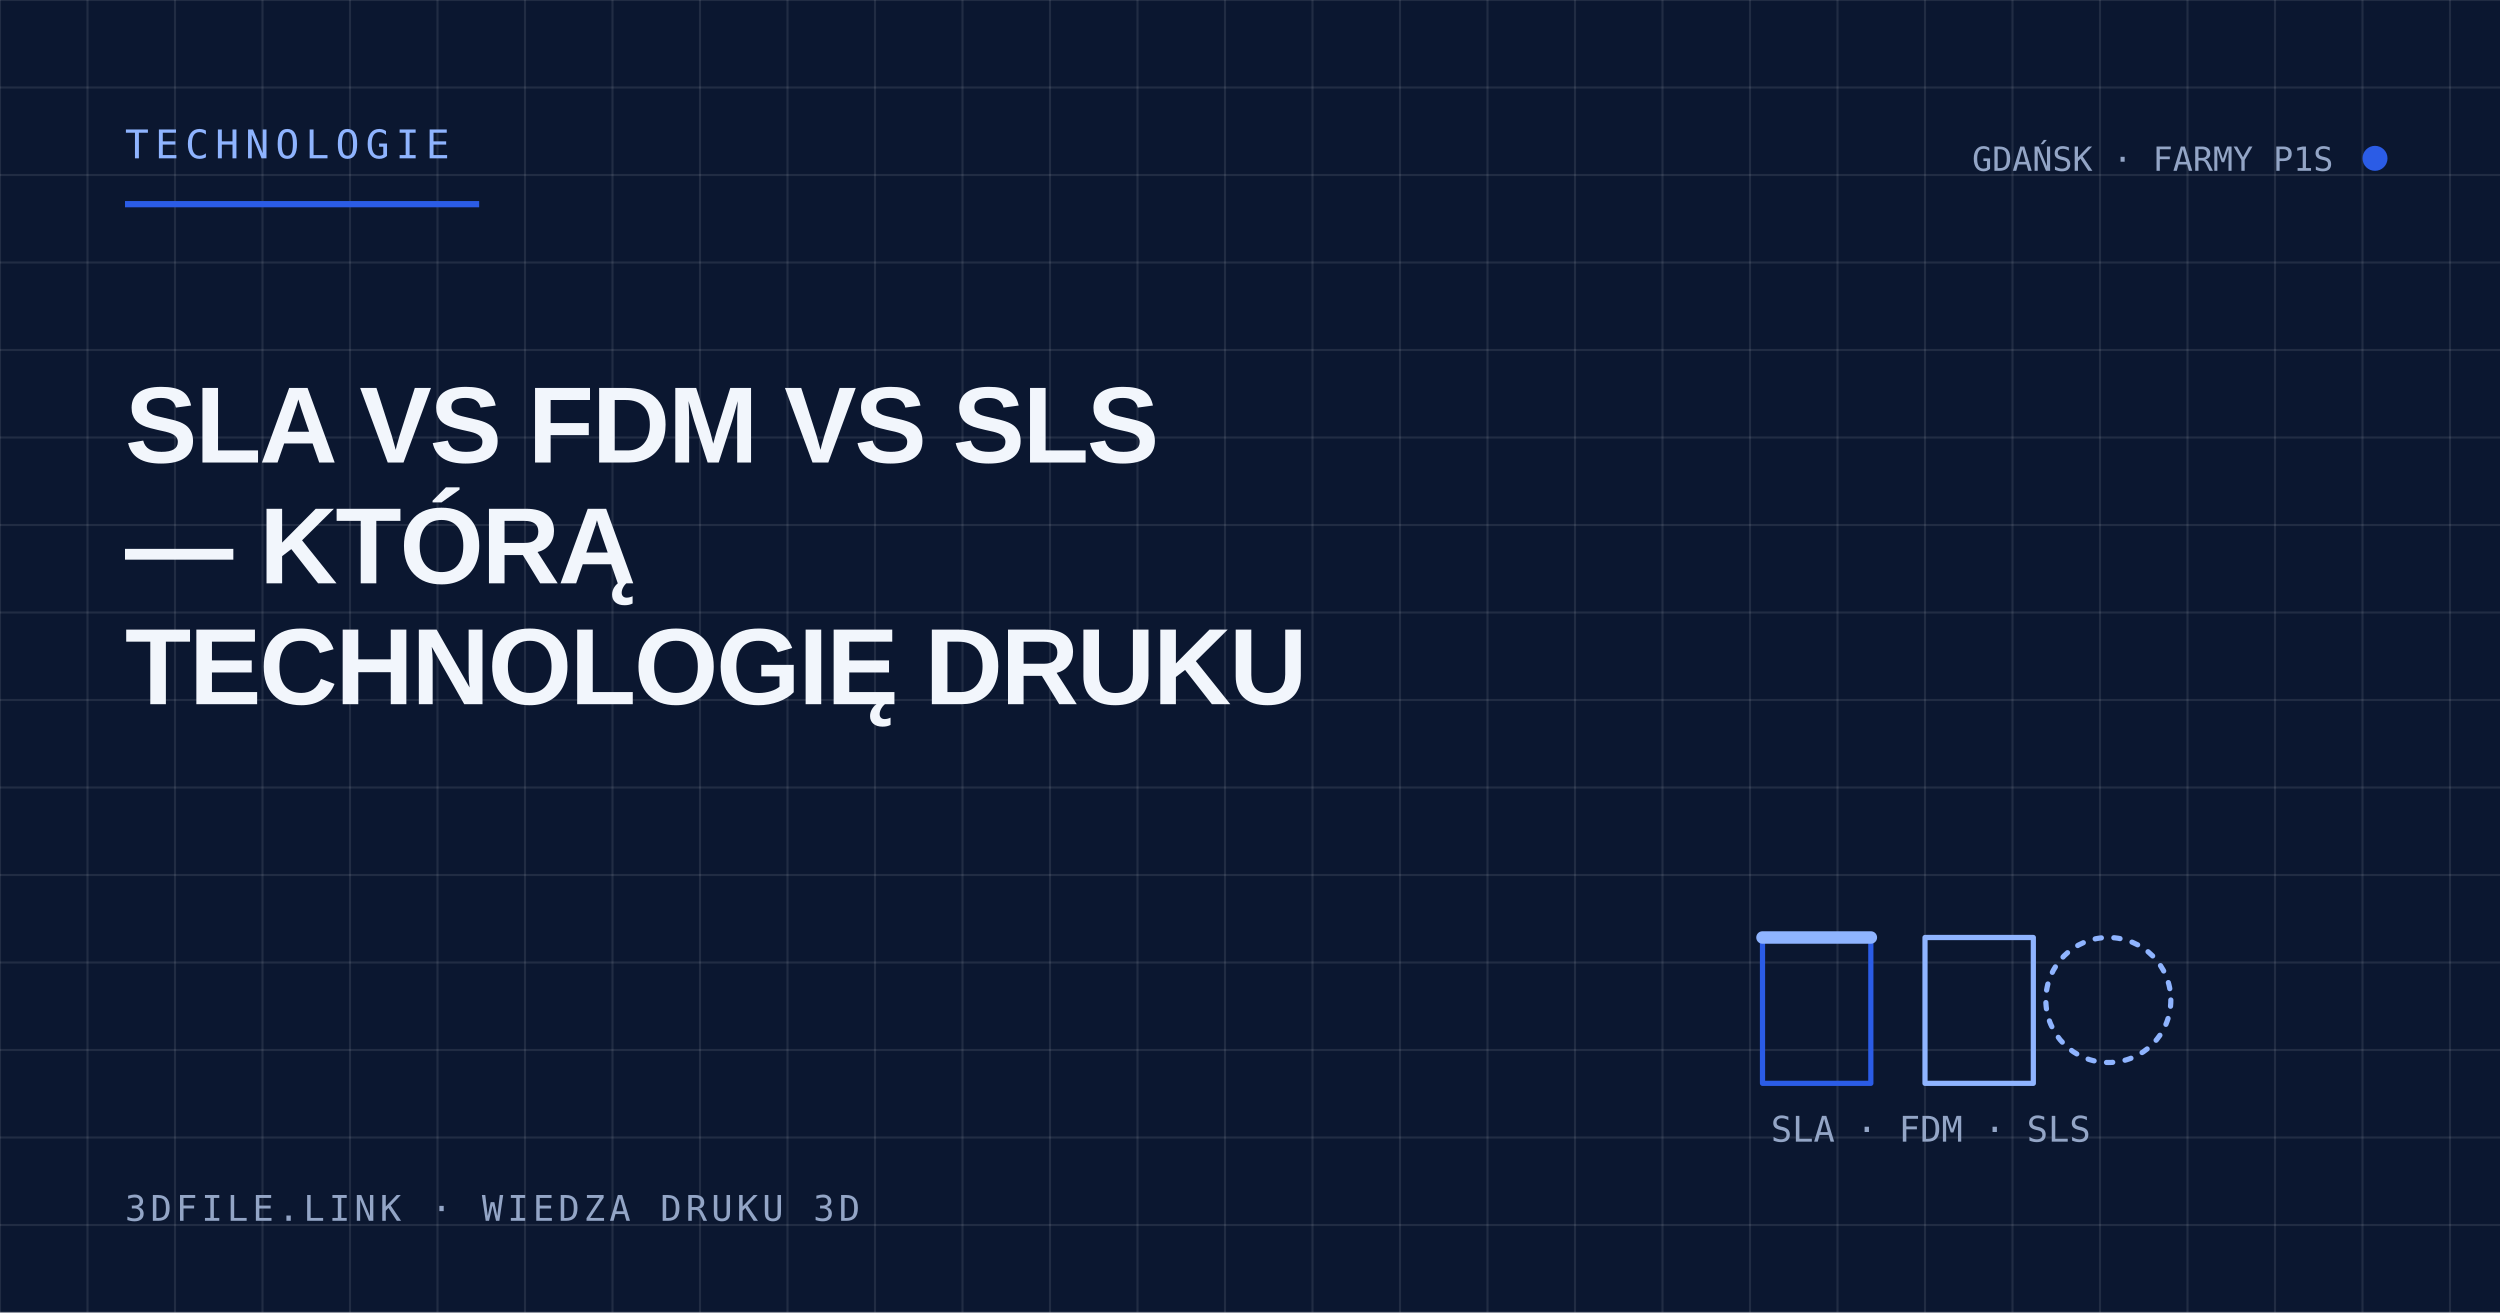
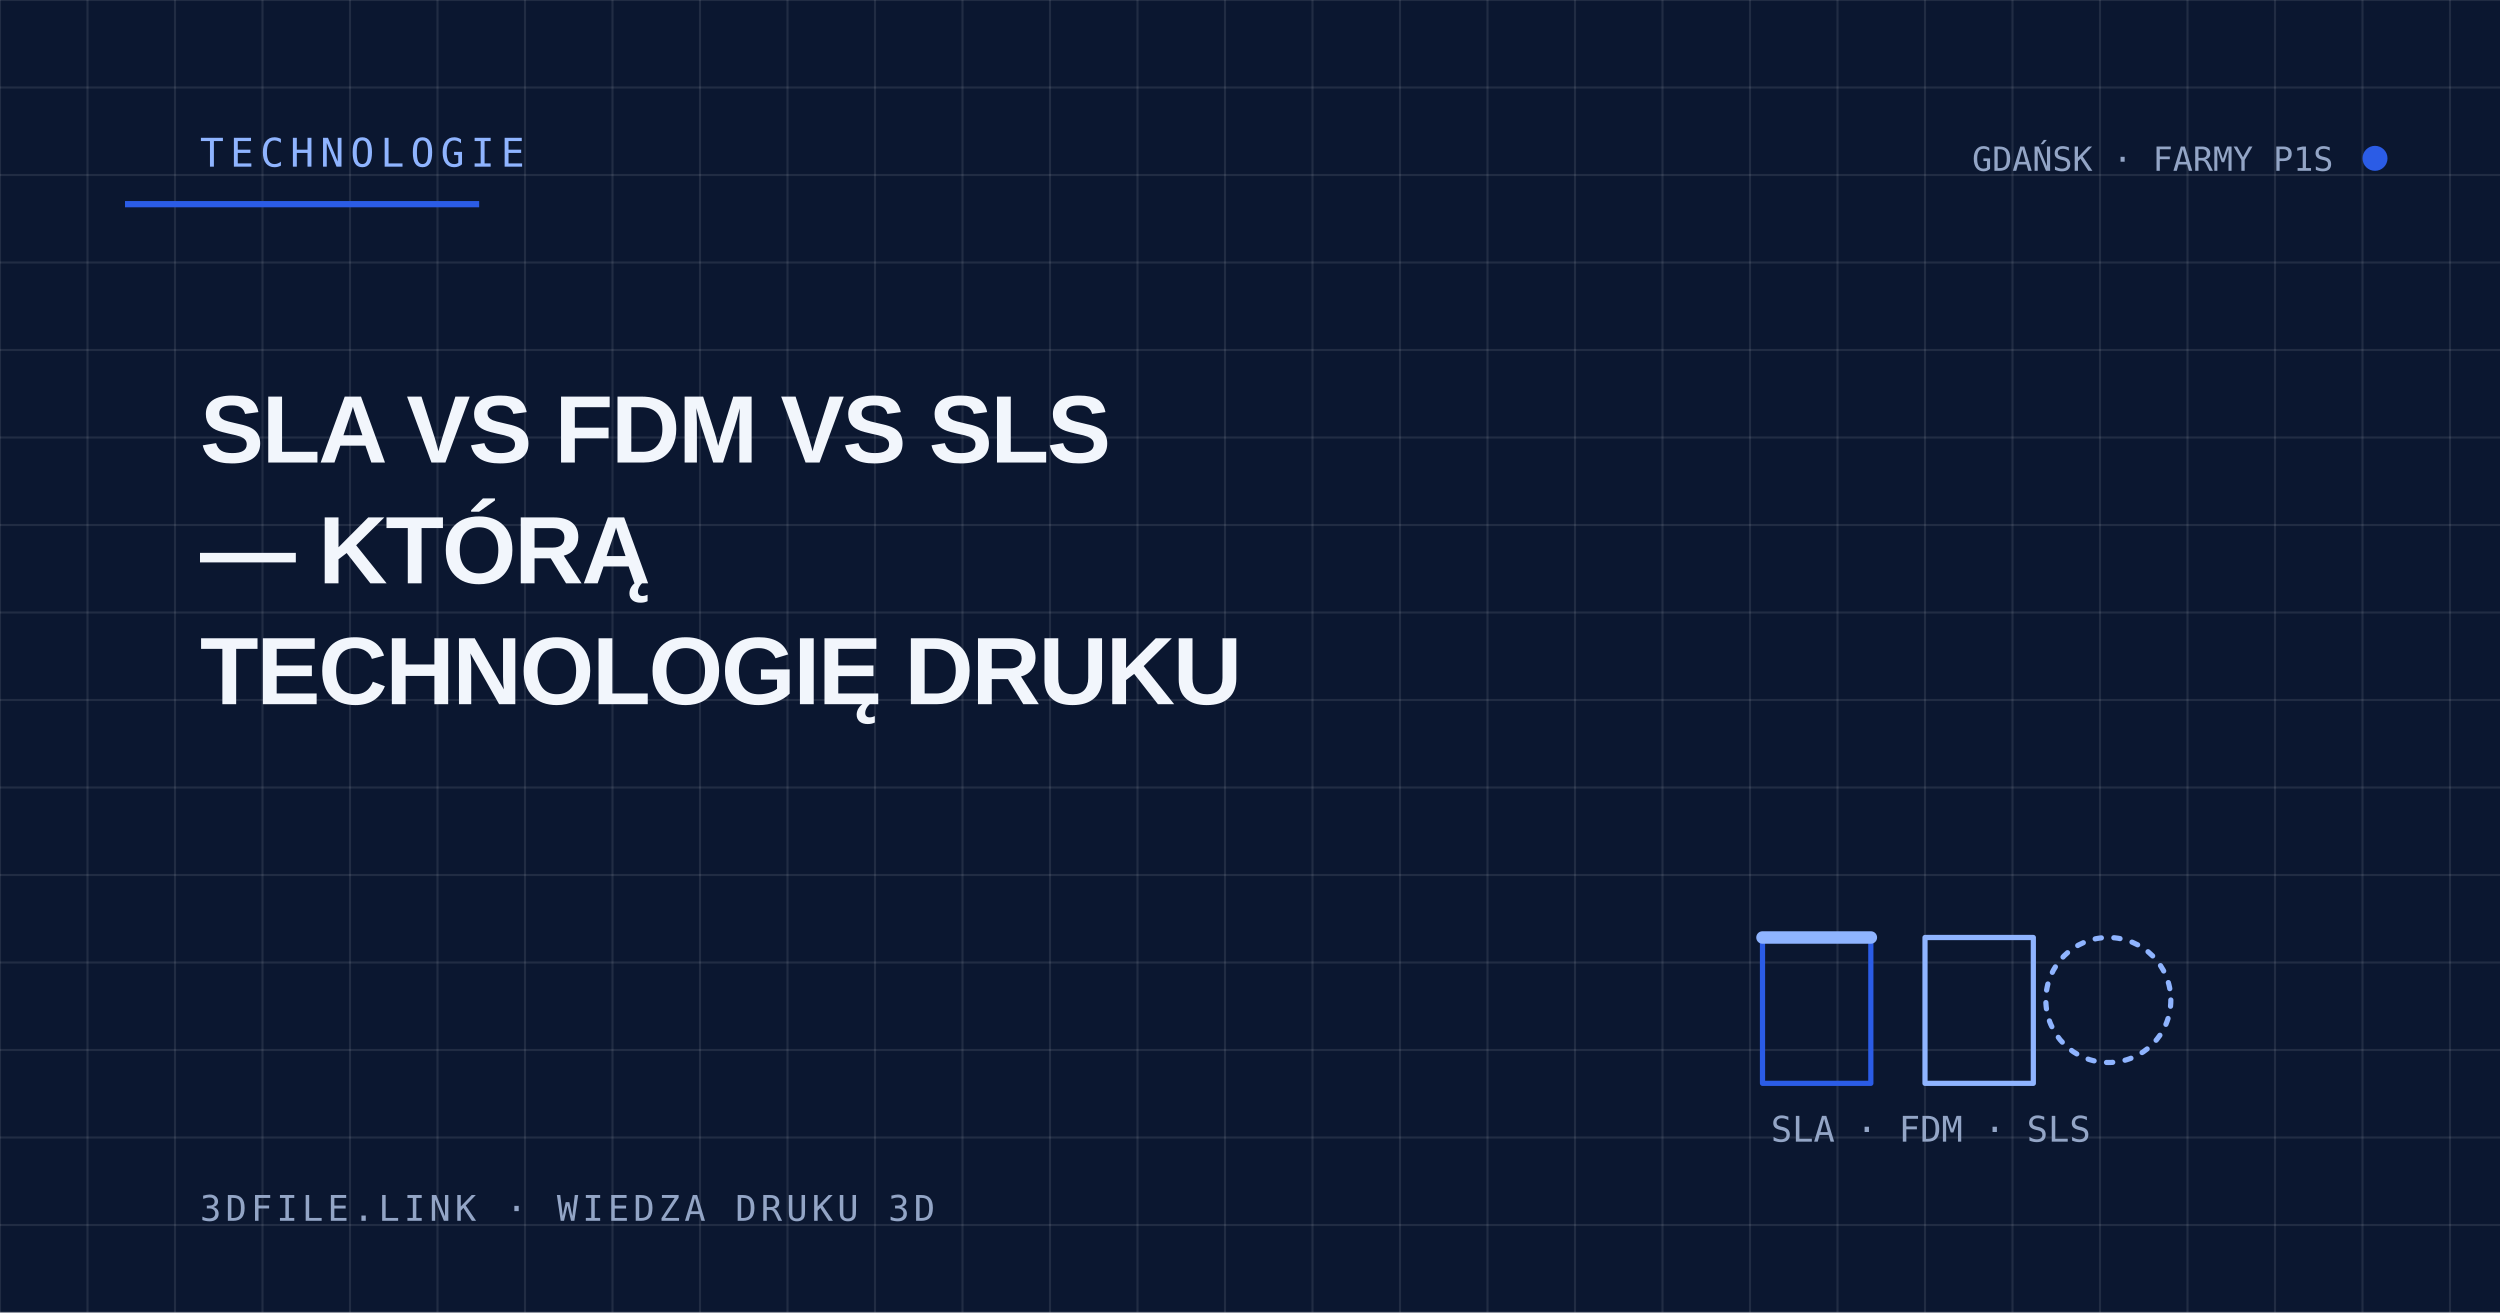
<svg xmlns="http://www.w3.org/2000/svg" viewBox="0 0 1200 630" width="1200" height="630">
  <rect width="1200" height="630" fill="#0B1730" />
  <g stroke="rgba(255,255,255,.09)" stroke-width="1">
    <line x1="0" y1="0" x2="1200" y2="0" />
    <line x1="0" y1="42" x2="1200" y2="42" />
    <line x1="0" y1="84" x2="1200" y2="84" />
    <line x1="0" y1="126" x2="1200" y2="126" />
    <line x1="0" y1="168" x2="1200" y2="168" />
    <line x1="0" y1="210" x2="1200" y2="210" />
    <line x1="0" y1="252" x2="1200" y2="252" />
    <line x1="0" y1="294" x2="1200" y2="294" />
    <line x1="0" y1="336" x2="1200" y2="336" />
    <line x1="0" y1="378" x2="1200" y2="378" />
    <line x1="0" y1="420" x2="1200" y2="420" />
    <line x1="0" y1="462" x2="1200" y2="462" />
    <line x1="0" y1="504" x2="1200" y2="504" />
    <line x1="0" y1="546" x2="1200" y2="546" />
    <line x1="0" y1="588" x2="1200" y2="588" />
    <line x1="0" y1="630" x2="1200" y2="630" />
    <line x1="0" y1="0" x2="0" y2="630" />
    <line x1="42" y1="0" x2="42" y2="630" />
    <line x1="84" y1="0" x2="84" y2="630" />
    <line x1="126" y1="0" x2="126" y2="630" />
    <line x1="168" y1="0" x2="168" y2="630" />
    <line x1="210" y1="0" x2="210" y2="630" />
    <line x1="252" y1="0" x2="252" y2="630" />
    <line x1="294" y1="0" x2="294" y2="630" />
    <line x1="336" y1="0" x2="336" y2="630" />
    <line x1="378" y1="0" x2="378" y2="630" />
    <line x1="420" y1="0" x2="420" y2="630" />
    <line x1="462" y1="0" x2="462" y2="630" />
    <line x1="504" y1="0" x2="504" y2="630" />
    <line x1="546" y1="0" x2="546" y2="630" />
    <line x1="588" y1="0" x2="588" y2="630" />
    <line x1="630" y1="0" x2="630" y2="630" />
    <line x1="672" y1="0" x2="672" y2="630" />
    <line x1="714" y1="0" x2="714" y2="630" />
    <line x1="756" y1="0" x2="756" y2="630" />
    <line x1="798" y1="0" x2="798" y2="630" />
    <line x1="840" y1="0" x2="840" y2="630" />
    <line x1="882" y1="0" x2="882" y2="630" />
    <line x1="924" y1="0" x2="924" y2="630" />
    <line x1="966" y1="0" x2="966" y2="630" />
    <line x1="1008" y1="0" x2="1008" y2="630" />
    <line x1="1050" y1="0" x2="1050" y2="630" />
    <line x1="1092" y1="0" x2="1092" y2="630" />
    <line x1="1134" y1="0" x2="1134" y2="630" />
    <line x1="1176" y1="0" x2="1176" y2="630" />
  </g>
-   <text x="60" y="76" font-family="Consolas,monospace" font-size="19" letter-spacing="3" fill="#8FB4FF">TECHNOLOGIE</text>
+   <text x="96" y="80" font-family="Consolas,monospace" font-size="19" letter-spacing="3" fill="#8FB4FF">TECHNOLOGIE</text>
  <line x1="60" y1="98" x2="230" y2="98" stroke="#2B5CE6" stroke-width="3" />
-   <text x="60" y="222" font-family="Arial Black,Arial" font-size="52" font-weight="900" fill="#F2F6FC" letter-spacing="-1">SLA VS FDM VS SLS</text>
-   <text x="60" y="280" font-family="Arial Black,Arial" font-size="52" font-weight="900" fill="#F2F6FC" letter-spacing="-1">— KTÓRĄ</text>
-   <text x="60" y="338" font-family="Arial Black,Arial" font-size="52" font-weight="900" fill="#F2F6FC" letter-spacing="-1">TECHNOLOGIĘ DRUKU</text>
+   <text x="96" y="222" font-family="Arial Black,Arial" font-size="46" font-weight="900" fill="#F2F6FC" letter-spacing="-1">SLA VS FDM VS SLS</text>
+   <text x="96" y="280" font-family="Arial Black,Arial" font-size="46" font-weight="900" fill="#F2F6FC" letter-spacing="-1">— KTÓRĄ</text>
+   <text x="96" y="338" font-family="Arial Black,Arial" font-size="46" font-weight="900" fill="#F2F6FC" letter-spacing="-1">TECHNOLOGIĘ DRUKU</text>
  <g transform="translate(820,330)" fill="none" stroke="#8FB4FF" stroke-width="2.5" stroke-linecap="round" stroke-linejoin="round">
    <rect x="26" y="120" width="52" height="70" stroke="#2B5CE6" />
    <path d="M26 120h52" stroke="#8FB4FF" stroke-width="6" />
    <rect x="104" y="120" width="52" height="70" />
    <circle cx="192" cy="150" r="30" stroke-dasharray="3 6" />
    <text x="30" y="218" font-family="Consolas" font-size="17" fill="#93A5C6" stroke="none">SLA · FDM · SLS</text>
  </g>
-   <text x="60" y="586" font-family="Consolas,monospace" font-size="17" letter-spacing="2" fill="#93A5C6">3DFILE.LINK · WIEDZA DRUKU 3D</text>
+   <text x="96" y="586" font-family="Consolas,monospace" font-size="17" letter-spacing="2" fill="#93A5C6">3DFILE.LINK · WIEDZA DRUKU 3D</text>
  <circle cx="1140" cy="76" r="6" fill="#2B5CE6" />
  <text x="1120" y="82" text-anchor="end" font-family="Consolas,monospace" font-size="16" fill="#93A5C6">GDAŃSK · FARMY P1S</text>
</svg>
